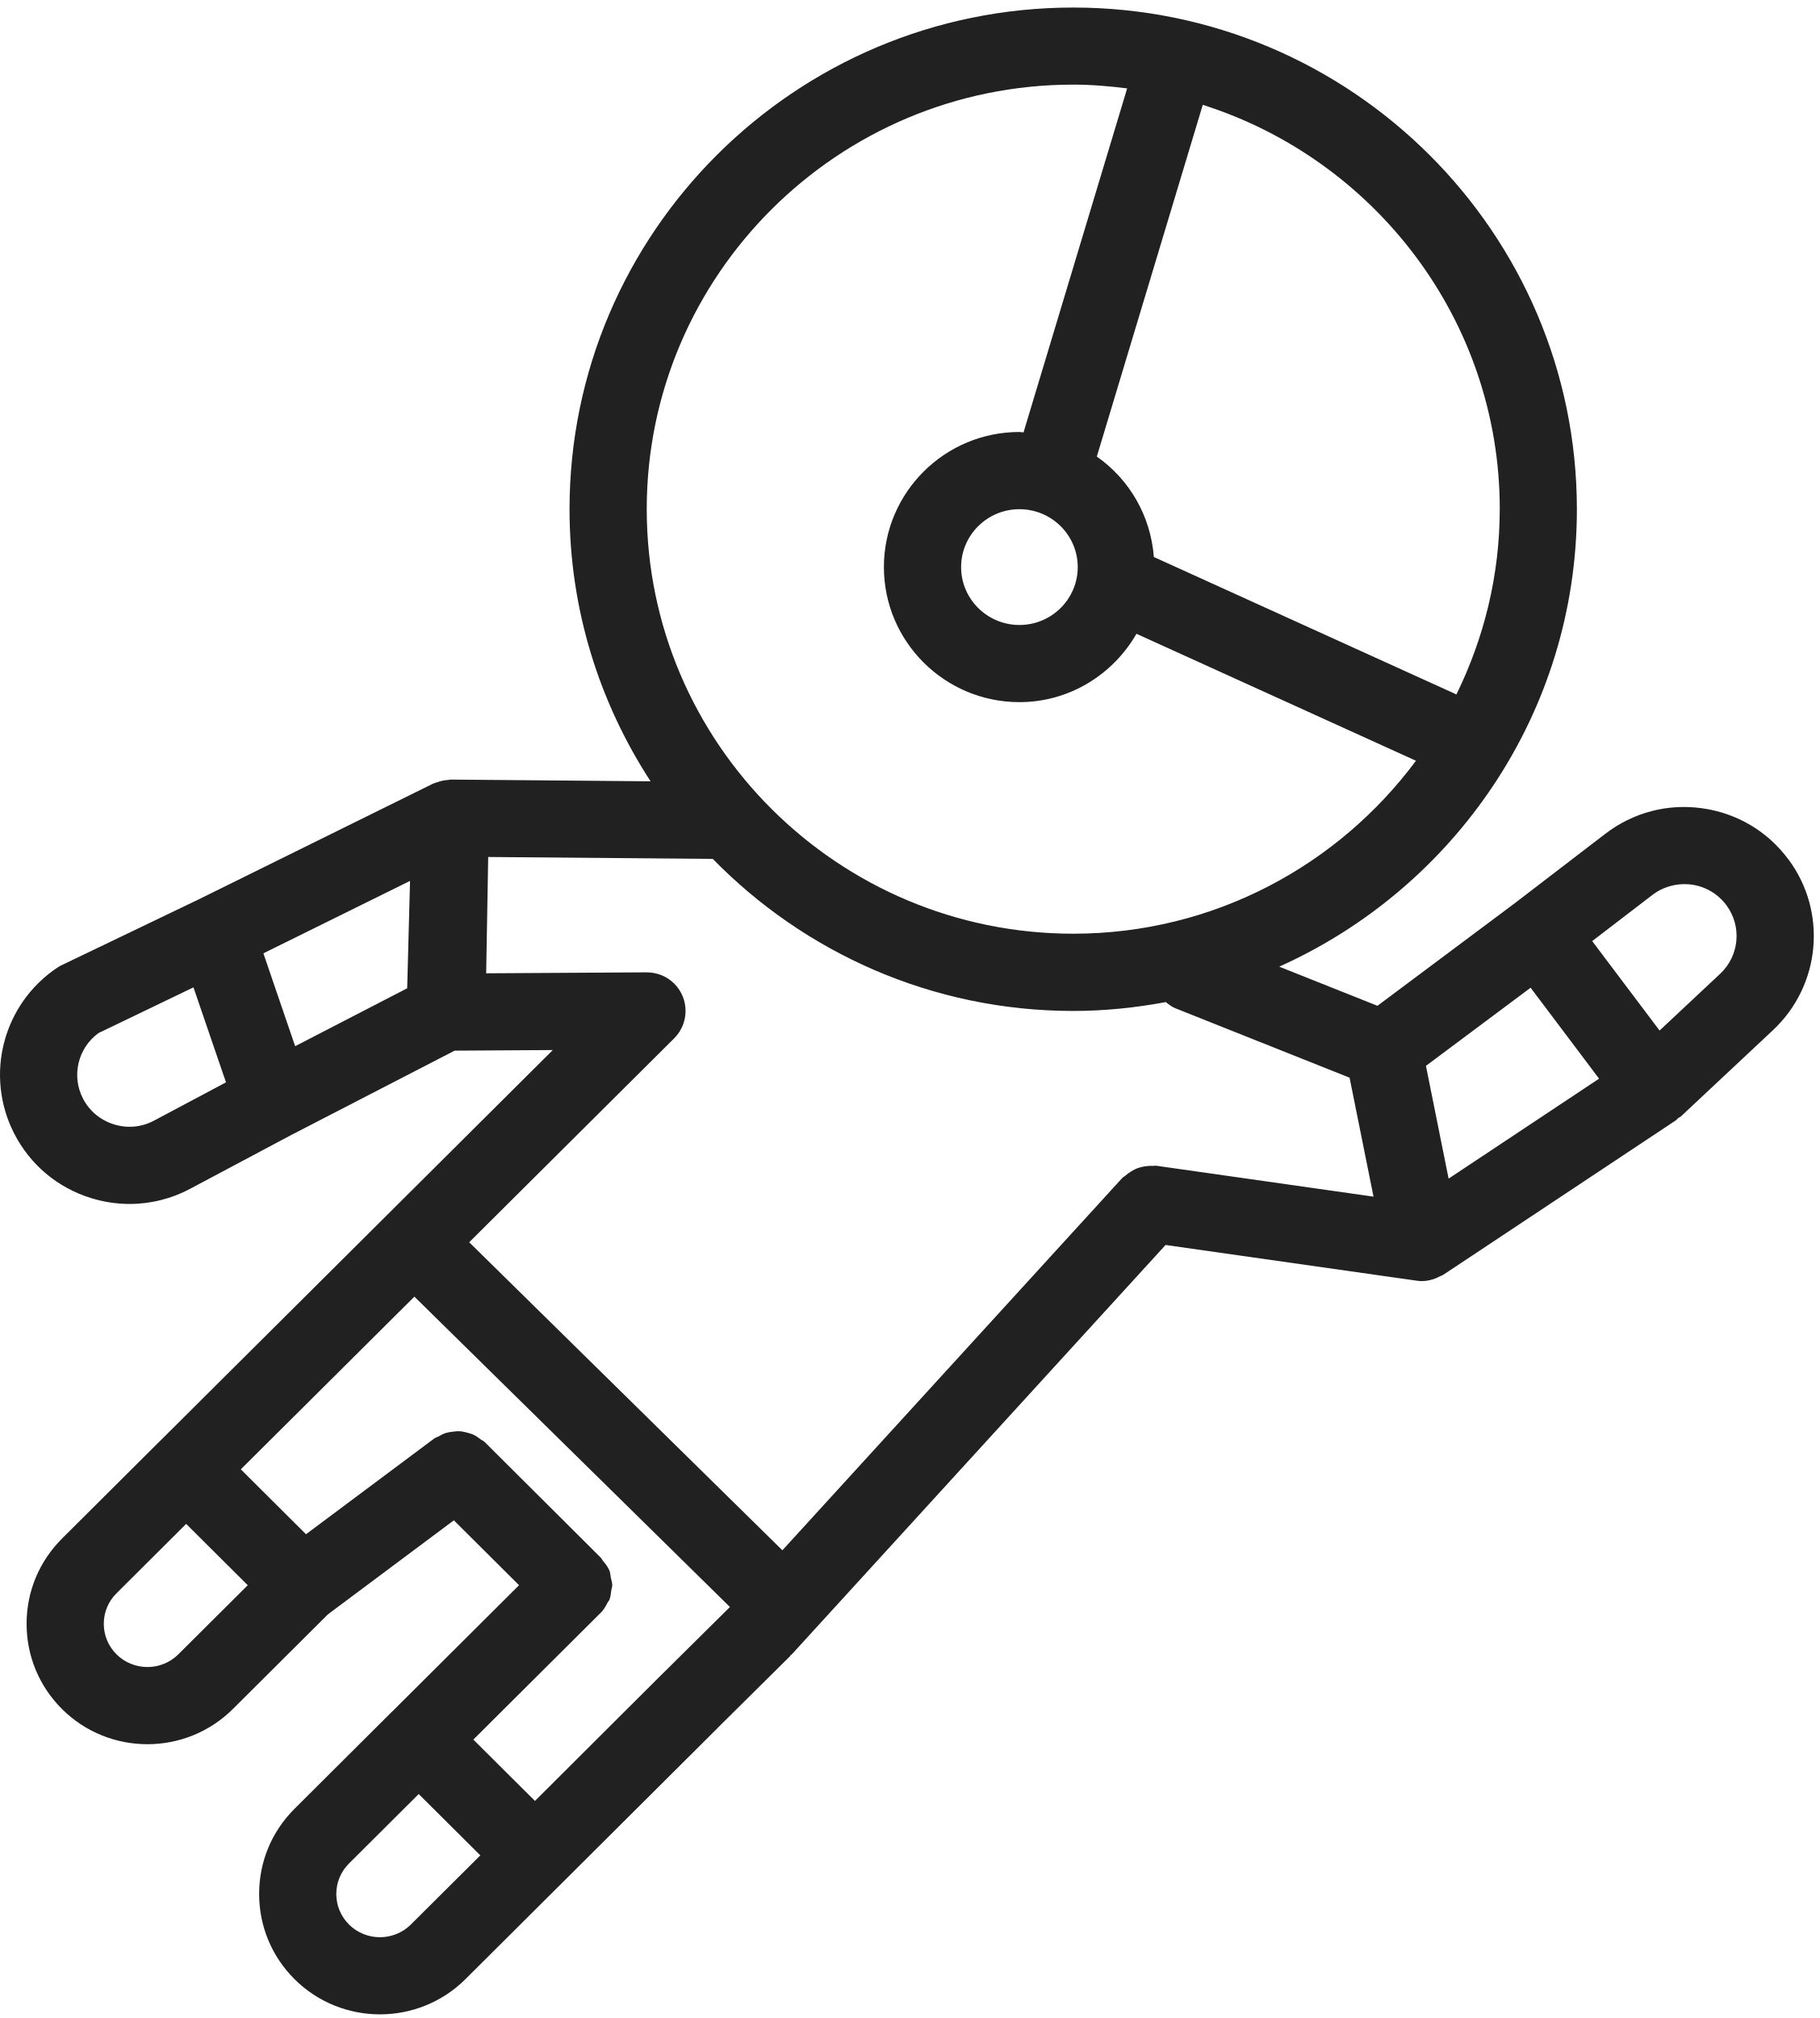
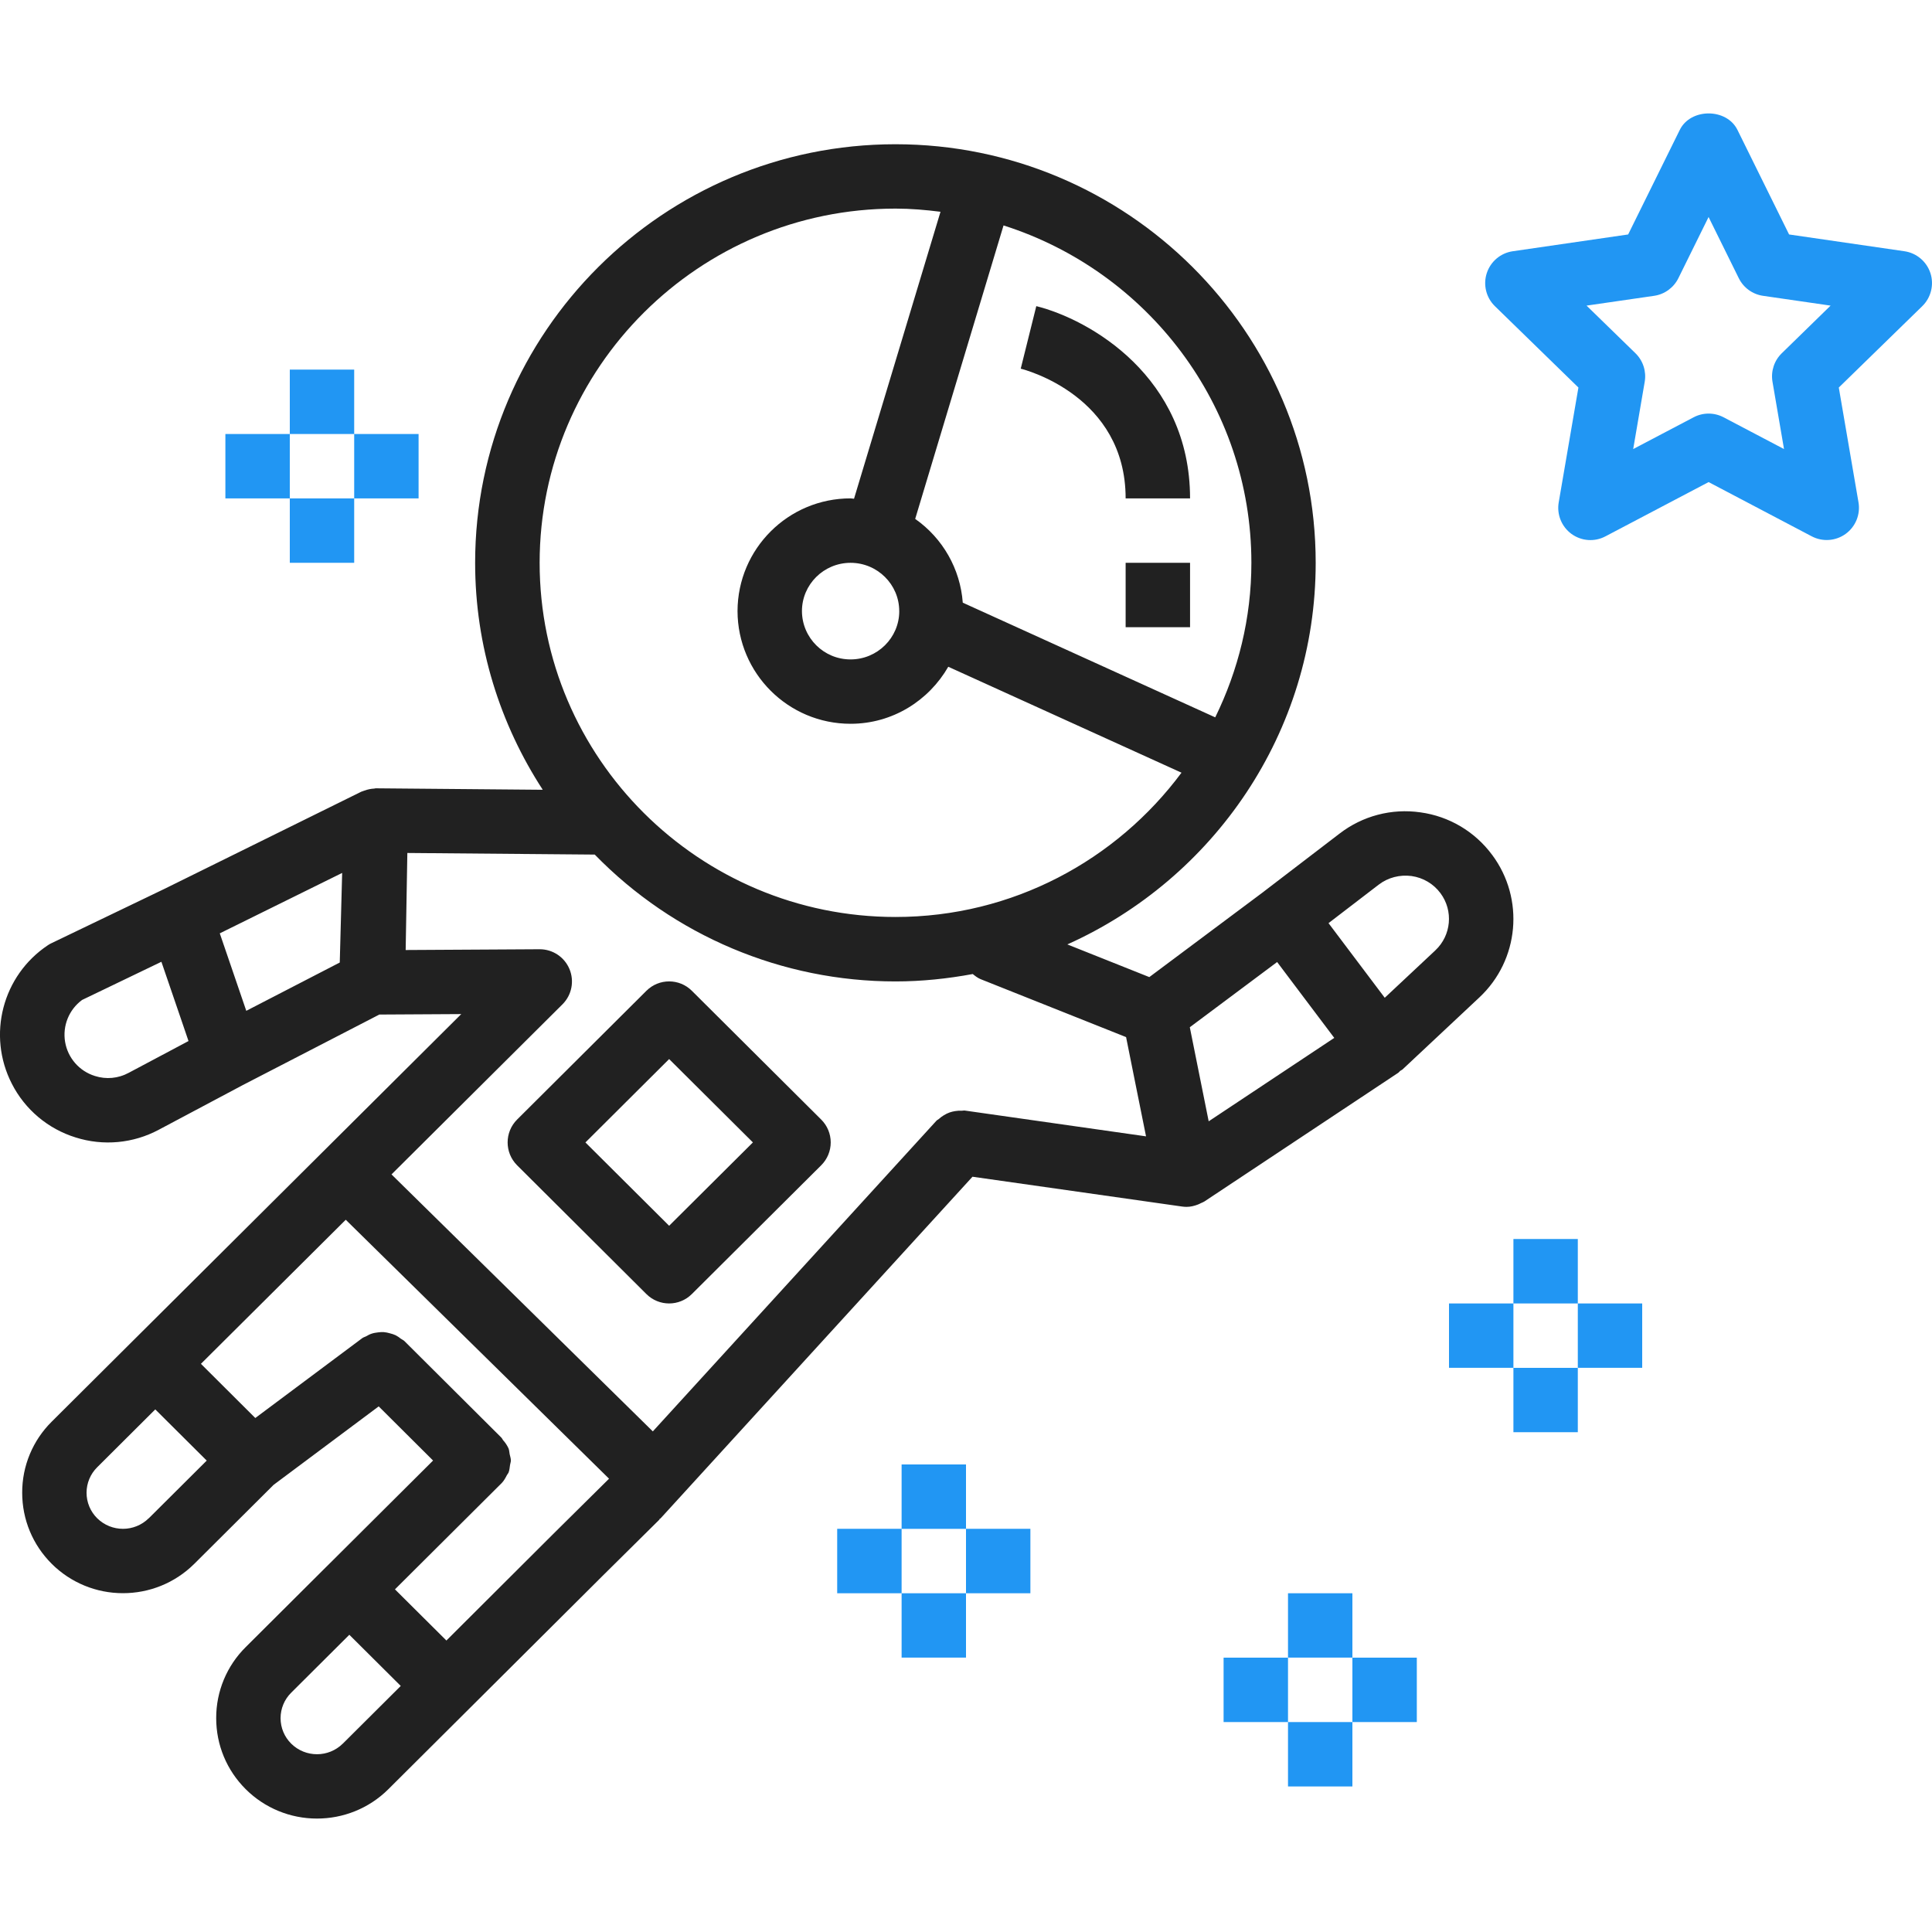
- <svg xmlns="http://www.w3.org/2000/svg" fill="none" viewBox="0 0 55 61">
-   <path fill="#212121" d="M54.063 25.974c-.629-.848-1.552-1.394-2.599-1.541-1.052-.149-2.091.127-2.931.77l-2.738 2.099-.001.001-4.151 3.1-2.97-1.183c5.297-2.377 8.999-7.674 8.999-13.825 0-8.363-6.831-15.167-15.227-15.167-8.397 0-15.227 6.804-15.227 15.167 0 3.031.906 5.85 2.45 8.222l-6.046-.052h-.011c-.019 0-.034.009-.051.011-.116.005-.229.028-.34.068-.028.011-.057.016-.084.029-.014.006-.028.007-.042.014l-7.072 3.492c-.001 0-.002 0-.002.001L1.877 29.169c-.046.02-.092.047-.138.077-1.651 1.099-2.213 3.257-1.309 5.021.482.938 1.302 1.629 2.31 1.945.389.121.785.181 1.179.181.634 0 1.261-.155 1.836-.462l3.036-1.615 4.953-2.557 2.968-.018L4.808 43.588c-.001.001-.002.001-.004.002l-2.928 2.917C1.185 47.196.804 48.109.804 49.084c0 .973.38 1.889 1.072 2.578.711.707 1.645 1.062 2.58 1.062.936 0 1.869-.355 2.582-1.062l2.875-2.863 3.808-2.843 1.971 1.962-3.854 3.837c-.001.001-.002.001-.004.002l-2.928 2.917c-.692.688-1.072 1.602-1.072 2.576 0 .973.38 1.889 1.072 2.578.711.707 1.646 1.062 2.581 1.062.934 0 1.87-.355 2.582-1.062l2.93-2.917 4.686-4.667c.001-.001.001-.002.002-.004l2.209-2.188-.008-.008c.014-.014.034-.019.048-.034l11.301-12.377 7.593 1.08c.055.008.11.012.164.012.141 0 .278-.034.409-.084.039-.014.072-.033.109-.051.042-.021.086-.033.126-.059l7.029-4.667c.026-.018.04-.046.064-.064.028-.022.063-.031.089-.056l2.781-2.605c1.447-1.356 1.647-3.577.464-5.166ZM4.66 33.872c-.379.203-.81.244-1.221.113-.408-.127-.74-.406-.933-.783-.352-.686-.148-1.521.469-1.973l2.874-1.383.692 2.022.291.849-2.17 1.154Zm7.65-3.998-3.387 1.75-.559-1.633-.401-1.174 4.433-2.189-.086 3.246Zm33.03-14.482c0 2.009-.479 3.904-1.31 5.599l-9.147-4.154c-.096-1.254-.747-2.352-1.724-3.036l3.203-10.632c5.201 1.654 8.979 6.507 8.979 12.223Zm-25.788 0c0-7.076 5.784-12.834 12.894-12.834.553 0 1.094.047 1.63.114L30.943 13.071c-.042-.001-.082-.013-.125-.013-2.259 0-4.096 1.832-4.096 4.083 0 2.252 1.837 4.083 4.096 4.083 1.519 0 2.832-.839 3.54-2.066l8.449 3.838c-2.351 3.164-6.114 5.228-10.361 5.228-7.11 0-12.894-5.758-12.894-12.834Zm13.03 1.75c0 .965-.791 1.75-1.763 1.75-.972 0-1.763-.785-1.763-1.75 0-.965.791-1.75 1.763-1.75.972 0 1.763.785 1.763 1.75ZM5.392 50.007c-.517.512-1.353.511-1.869.001-.249-.249-.385-.576-.385-.925 0-.348.136-.676.385-.922l2.105-2.097 1.862 1.854-2.098 2.088Zm7.03 8.167c-.517.512-1.355.513-1.87.001-.249-.248-.385-.576-.385-.925 0-.348.137-.675.385-.922l2.106-2.098.881.876.982.978-2.099 2.089Zm7.616-7.588c-.001.001-.002.001-.004.002l-3.861 3.85-.881-.876-.982-.978 3.857-3.84v-.001c.001-.001.002-.001.004-.002.087-.087.142-.193.196-.296.015-.03.044-.056.057-.087.036-.09.042-.187.056-.281.007-.054.03-.104.03-.159 0-.078-.028-.154-.044-.231-.014-.07-.014-.141-.041-.209-.044-.11-.12-.206-.2-.301-.022-.026-.03-.058-.055-.083h-.001c-.001-.001-.001-.004-.002-.005l-3.515-3.5c-.037-.037-.085-.052-.127-.084-.062-.048-.121-.092-.19-.126-.067-.033-.134-.052-.204-.071-.075-.021-.147-.037-.225-.043-.071-.005-.138.002-.209.011-.078.009-.152.02-.228.044-.074.023-.139.059-.206.098-.043.025-.092.033-.133.063l-3.879 2.896-1.971-1.962 5.248-5.22 9.539 9.381-2.029 2.01Zm14.916-15.349c-.034-.005-.065.008-.099.006-.085-.005-.167.001-.252.015-.067.012-.13.025-.193.047-.075.026-.142.061-.211.103-.065.04-.125.082-.182.134-.028.024-.062.036-.087.064L23.653 46.862l-9.468-9.311 6.197-6.165c.456-.455.459-1.194.004-1.651-.23-.23-.532-.343-.834-.342v-.001l-4.854.029.061-3.516 6.79.058c2.767 2.83 6.627 4.596 10.897 4.596.957 0 1.89-.099 2.799-.268.087.07.174.141.284.185l5.271 2.1.334 1.659.39 1.937-6.568-.934Zm8.84.39-.685-3.408 3.164-2.362.828 1.099 1.242 1.65-4.55 3.022Zm8.211-6.193-1.833 1.717-2.037-2.704 1.819-1.394c.339-.261.768-.367 1.188-.313.422.059.796.28 1.05.622.474.638.393 1.528-.187 2.072Z" />
+ <svg xmlns="http://www.w3.org/2000/svg" width="70" height="70" fill="none">
+   <path fill="#2196F3" d="M69.943 9.896a1.168 1.168 0 0 0-.941-.793l-4.18-.608-1.87-3.787c-.391-.798-1.7-.798-2.091 0l-1.87 3.787-4.18.608a1.167 1.167 0 0 0-.648 1.99l3.026 2.948-.714 4.162c-.075.438.105.88.463 1.142.363.263.837.296 1.23.088l3.738-1.966 3.738 1.966a1.168 1.168 0 0 0 1.693-1.23l-.714-4.162 3.025-2.949a1.17 1.17 0 0 0 .295-1.196ZM64.556 12.8c-.275.267-.4.655-.335 1.033l.417 2.437-2.188-1.15a1.165 1.165 0 0 0-1.088 0l-2.188 1.15.417-2.437a1.168 1.168 0 0 0-.334-1.033l-1.773-1.727 2.448-.355c.38-.055.708-.294.879-.639l1.094-2.216 1.094 2.216c.17.345.498.584.879.639l2.448.355-1.77 1.727ZM57.167 44.892h-2.333v2.334h2.333v-2.334ZM57.167 49.56h-2.333v2.332h2.333V49.56ZM59.5 47.226h-2.333v2.333H59.5v-2.333ZM54.834 47.226H52.5v2.333h2.334v-2.333ZM49 57.726h-2.333v2.333H49v-2.333ZM49 62.393h-2.333v2.333H49v-2.333ZM51.334 60.06H49v2.333h2.334v-2.334ZM46.667 60.06h-2.334v2.333h2.334v-2.334ZM35 53.06h-2.333v2.333H35v-2.334ZM35 57.726h-2.333v2.333H35v-2.333ZM37.333 55.392H35v2.334h2.333v-2.334ZM32.667 55.392h-2.334v2.334h2.334v-2.334ZM12.833 13.392H10.5v2.333h2.333v-2.333ZM12.833 18.059H10.5v2.333h2.333V18.06ZM15.166 15.725h-2.333v2.334h2.333v-2.334ZM10.5 15.725H8.166v2.334H10.5v-2.334Z" />
+   <path fill="#212121" d="M54.063 30.974a3.88 3.88 0 0 0-2.599-1.541 3.886 3.886 0 0 0-2.93.77L45.794 32.3l-.001.002-4.151 3.1-2.97-1.184c5.296-2.376 8.998-7.674 8.998-13.825 0-8.363-6.83-15.167-15.227-15.167s-15.228 6.804-15.228 15.167c0 3.031.907 5.85 2.45 8.222l-6.046-.053h-.01c-.019 0-.034.01-.051.01a1.14 1.14 0 0 0-.34.069c-.028.01-.057.016-.084.029-.014.006-.028.007-.042.014l-7.072 3.491c-.001 0-.003 0-.003.002l-4.141 1.991a.905.905 0 0 0-.138.077A3.895 3.895 0 0 0 .43 39.268a3.884 3.884 0 0 0 2.31 1.944 3.891 3.891 0 0 0 3.016-.281l3.036-1.614 4.952-2.558 2.968-.017L4.808 48.588c0 .002-.002.002-.003.003l-2.929 2.916a3.607 3.607 0 0 0-1.072 2.577c0 .972.38 1.888 1.072 2.578a3.647 3.647 0 0 0 2.58 1.062c.936 0 1.869-.355 2.582-1.062l2.875-2.863 3.808-2.843 1.97 1.962-3.854 3.837-.003.002-2.928 2.917a3.607 3.607 0 0 0-1.073 2.576c0 .973.38 1.889 1.073 2.579a3.65 3.65 0 0 0 2.58 1.061c.935 0 1.87-.354 2.582-1.061l2.93-2.917 4.686-4.667.002-.003 2.21-2.188-.01-.008c.015-.014.035-.019.049-.034l11.3-12.377 7.593 1.08c.055.008.11.012.164.012.142 0 .278-.034.41-.084.039-.014.072-.033.109-.051.042-.021.086-.033.126-.06l7.029-4.666c.026-.018.04-.046.064-.065.028-.022.063-.031.089-.056l2.78-2.605a3.892 3.892 0 0 0 .465-5.166ZM4.66 38.872a1.56 1.56 0 0 1-1.221.113 1.565 1.565 0 0 1-.465-2.755l2.874-1.383.692 2.022.29.85-2.17 1.153Zm7.65-3.998-3.387 1.75-.558-1.633-.402-1.174 4.434-2.189-.087 3.246Zm33.03-14.482c0 2.009-.48 3.904-1.31 5.599l-9.147-4.155a4.07 4.07 0 0 0-1.724-3.035L36.36 8.168c5.202 1.655 8.98 6.507 8.98 12.224Zm-25.788 0c0-7.076 5.784-12.834 12.894-12.834.553 0 1.094.047 1.63.115L30.943 18.07c-.042 0-.081-.013-.125-.013a4.094 4.094 0 0 0-4.096 4.084 4.094 4.094 0 0 0 4.096 4.083c1.52 0 2.832-.838 3.54-2.066l8.45 3.838c-2.352 3.165-6.114 5.228-10.362 5.228-7.11 0-12.894-5.757-12.894-12.833Zm13.03 1.75c0 .965-.792 1.75-1.764 1.75a1.759 1.759 0 0 1-1.762-1.75c0-.965.79-1.75 1.762-1.75s1.763.785 1.763 1.75ZM5.391 55.007a1.33 1.33 0 0 1-1.87.002 1.3 1.3 0 0 1 0-1.847l2.105-2.097L7.49 52.92l-2.097 2.088Zm7.03 8.167a1.33 1.33 0 0 1-1.87.002 1.299 1.299 0 0 1 0-1.847l2.106-2.098.88.876.983.978-2.099 2.09Zm7.616-7.588-.003.003-3.86 3.85-.882-.877-.982-.977 3.857-3.84v-.001l.004-.002c.087-.088.142-.193.196-.297.015-.03.044-.056.057-.087.036-.09.042-.187.056-.281.007-.054.03-.104.03-.16 0-.077-.028-.153-.044-.23-.014-.07-.014-.141-.041-.209a1.166 1.166 0 0 0-.2-.301c-.022-.026-.03-.058-.054-.083h-.002s0-.003-.002-.005l-3.515-3.5c-.037-.037-.085-.052-.127-.084a1.117 1.117 0 0 0-.19-.126 1.095 1.095 0 0 0-.205-.07 1.132 1.132 0 0 0-.225-.044 1.141 1.141 0 0 0-.209.01c-.078.01-.151.02-.227.045-.074.023-.139.06-.207.098-.043.024-.092.033-.133.063l-3.879 2.896-1.97-1.963 5.247-5.22 9.54 9.382-2.03 2.01Zm14.916-15.349c-.033-.005-.065.008-.099.006a1.146 1.146 0 0 0-.252.015c-.066.012-.13.025-.192.047a1.08 1.08 0 0 0-.211.102 1.13 1.13 0 0 0-.182.135c-.028.024-.062.036-.088.064L23.653 51.862l-9.468-9.311 6.197-6.165a1.168 1.168 0 0 0-.83-1.993l-4.854.028.061-3.516 6.79.058a15.2 15.2 0 0 0 10.897 4.596c.957 0 1.89-.1 2.799-.268.087.07.174.14.283.185l5.272 2.1.333 1.659.39 1.937-6.569-.935Zm8.84.39-.684-3.408 3.164-2.363.828 1.1 1.242 1.649-4.55 3.022Zm8.212-6.193-1.833 1.717-2.037-2.704 1.818-1.394c.34-.261.768-.368 1.188-.313.422.06.796.28 1.05.622a1.562 1.562 0 0 1-.187 2.072Z" />
+   <path fill="#212121" d="m29.755 40.565-4.688-4.667a1.166 1.166 0 0 0-1.646 0l-4.687 4.667a1.172 1.172 0 0 0 0 1.654l4.686 4.667a1.166 1.166 0 0 0 1.647 0l4.688-4.667a1.167 1.167 0 0 0 0-1.654Zm-5.51 3.848-3.034-3.02 3.033-3.021 3.035 3.02-3.035 3.02ZM37.547 11.092l-.564 2.266c.156.039 3.801.988 3.801 4.7h2.334c0-4.412-3.644-6.486-5.571-6.966ZM43.118 20.392h-2.334v2.333h2.334v-2.333Z" />
</svg>
